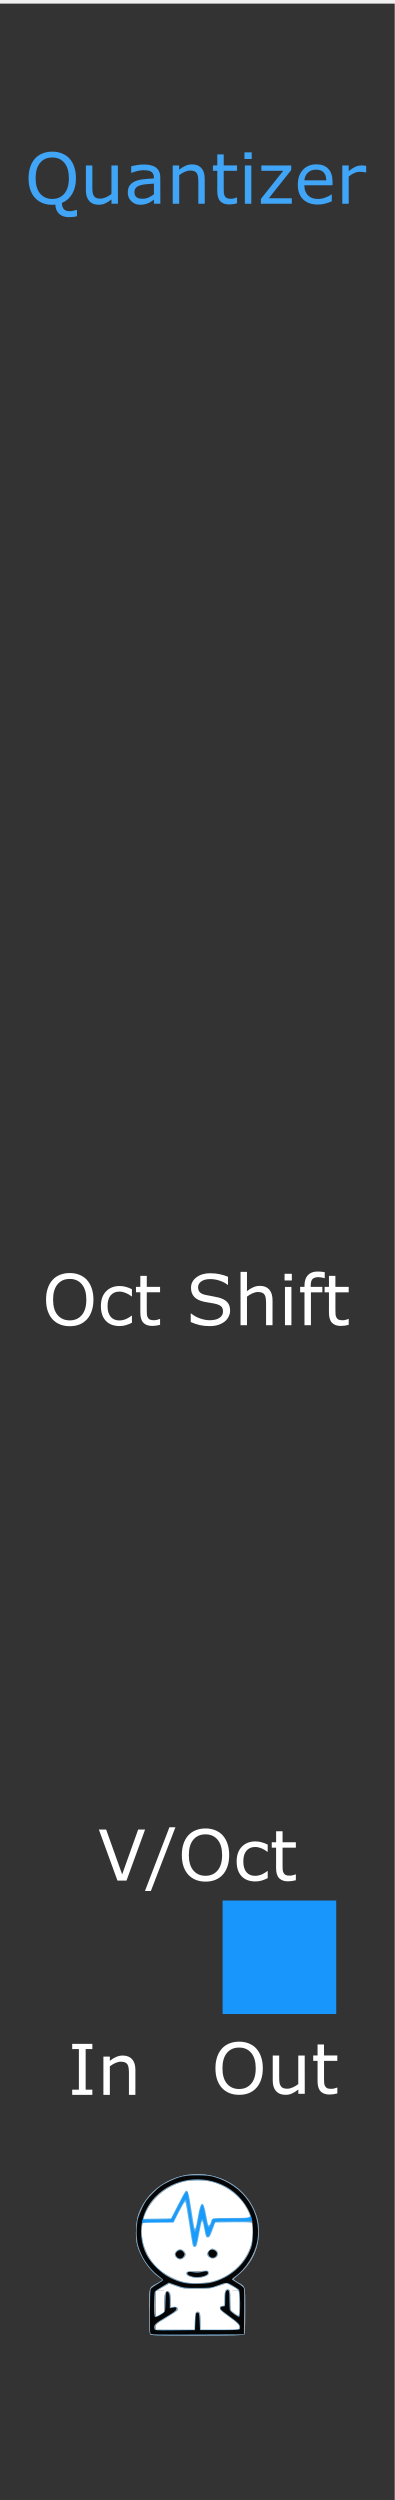
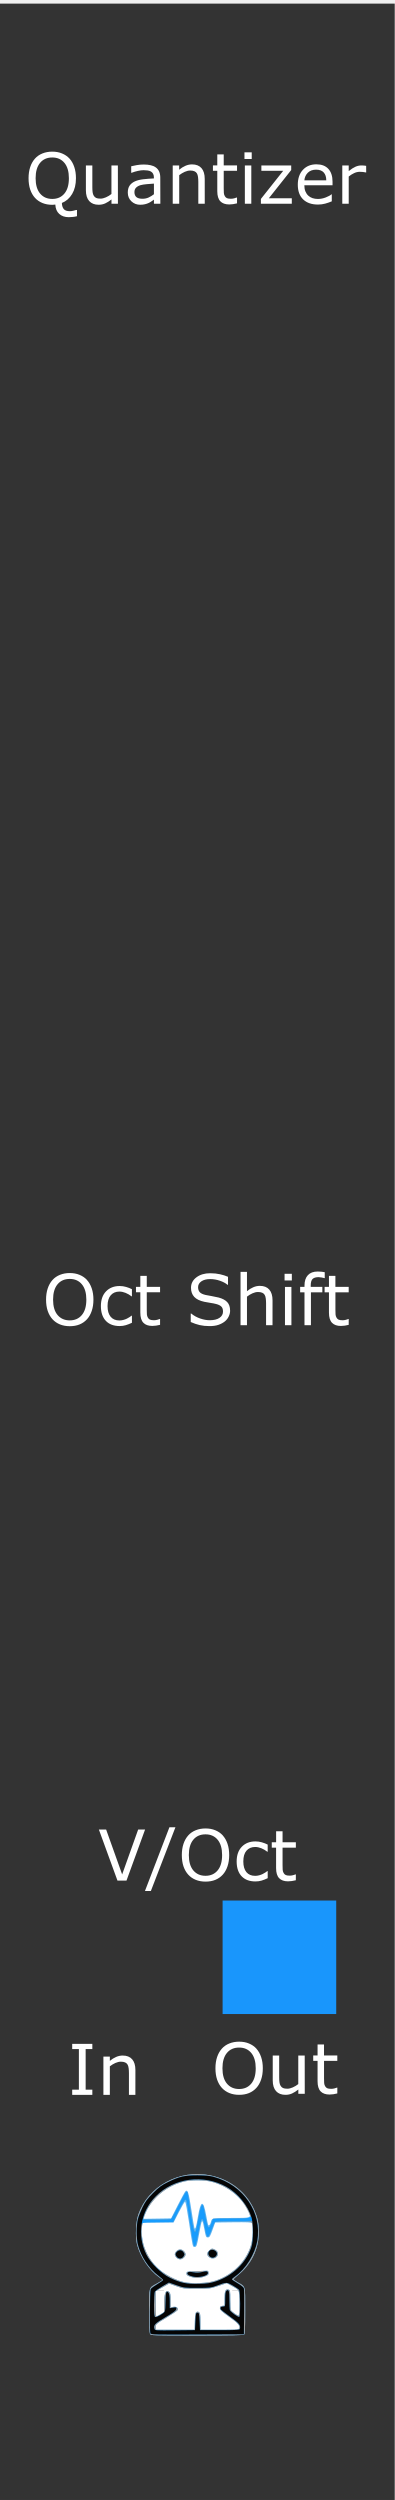
<svg xmlns="http://www.w3.org/2000/svg" width="60" height="380" viewBox="0 0 15.875 100.542" version="1.1" id="svg12553">
  <defs id="defs12547" />
  <g id="layer1" transform="translate(-26.5435,-161.3065)">
    <path id="path33453" d="m 26.543,161.452 h 15.875 v 100.396 H 26.543 Z m 0,0" style="fill:#333333;fill-opacity:1;fill-rule:nonzero;stroke:none;stroke-width:0.118" />
    <rect y="237.772" x="35.528" height="4.5" width="4.505" id="rect909" style="fill:#1996fc;fill-opacity:1;stroke:#1996fc;stroke-width:0.064;stroke-miterlimit:4;stroke-dasharray:none;stroke-opacity:1" />
    <g transform="matrix(0.3775778,0,0,0.3775778,21.98829,156.3656)" id="layer1-8">
      <rect y="256.127" x="29.52" height="1.654" width="7.276" id="rect823" style="fill:#ffffff;fill-opacity:1;stroke:none;stroke-width:0.711;stroke-miterlimit:4;stroke-dasharray:none;stroke-opacity:1" />
      <rect y="256.573" x="28.644" height="0.512" width="9.08" id="rect821" style="fill:#ffffff;fill-opacity:1;stroke:none;stroke-width:0.177;stroke-miterlimit:4;stroke-dasharray:none;stroke-opacity:1" />
      <ellipse ry="5.87" rx="6.197" cy="250.787" cx="33.068" id="path817" style="fill:#ffffff;fill-opacity:1;stroke:none;stroke-width:0.295;stroke-miterlimit:4;stroke-dasharray:none;stroke-opacity:1" />
      <rect y="257.086" x="28.265" height="4.303" width="9.542" id="rect819" style="fill:#ffffff;fill-opacity:1;stroke:none;stroke-width:0.237;stroke-miterlimit:4;stroke-dasharray:none;stroke-opacity:1" />
      <path style="fill:#54b6fc;stroke-width:0.434" d="m 28.04,261.678 c -0.056,-0.105 -0.091,-1.053 -0.091,-2.469 0,-2.628 -0.065,-2.41 0.869,-2.923 0.298,-0.164 0.542,-0.323 0.542,-0.354 0,-0.031 -0.162,-0.168 -0.361,-0.306 -1.028,-0.712 -2.014,-2.178 -2.339,-3.476 -0.201,-0.804 -0.134,-2.391 0.135,-3.177 1.033,-3.025 4.386,-4.855 7.662,-4.182 2.136,0.439 3.833,1.772 4.691,3.685 0.362,0.807 0.484,1.414 0.482,2.393 -0.004,1.763 -0.804,3.401 -2.222,4.55 -0.255,0.206 -0.463,0.406 -0.463,0.444 0,0.038 0.189,0.176 0.419,0.308 0.881,0.502 0.816,0.261 0.816,3.029 0,1.777 -0.029,2.465 -0.106,2.542 -0.08,0.08 -1.316,0.106 -5.024,0.106 -4.772,0 -4.921,-0.006 -5.009,-0.171 z m 4.778,-1.341 c 0.02,-0.721 0.054,-0.913 0.172,-0.987 0.106,-0.067 0.185,-0.06 0.287,0.024 0.11,0.091 0.14,0.3 0.14,0.987 v 0.871 h 2.031 c 1.726,0 2.039,-0.019 2.082,-0.132 0.119,-0.309 -0.084,-0.549 -1.049,-1.236 -0.807,-0.575 -0.992,-0.748 -0.992,-0.926 0,-0.173 0.051,-0.224 0.243,-0.246 l 0.243,-0.028 v -0.727 c 0,-0.823 0.113,-1.085 0.426,-0.986 0.182,0.058 0.192,0.111 0.193,1.091 6.9e-4,0.567 0.031,1.072 0.066,1.123 0.107,0.154 0.691,0.569 0.801,0.569 0.073,0 0.102,-0.378 0.102,-1.309 0,-1.485 0.045,-1.383 -0.823,-1.868 l -0.514,-0.287 -0.896,0.299 c -0.87,0.29 -0.938,0.299 -2.308,0.299 -1.356,-2.1e-4 -1.442,-0.011 -2.178,-0.274 l -0.766,-0.274 -0.711,0.401 -0.711,0.401 v 1.351 c 0,0.743 0.023,1.351 0.05,1.351 0.028,0 0.226,-0.103 0.441,-0.229 l 0.391,-0.229 0.001,-0.896 c 0.002,-1.148 0.206,-1.601 0.562,-1.246 0.109,0.108 0.143,0.319 0.143,0.88 v 0.738 l 0.291,-0.047 c 0.315,-0.051 0.543,0.116 0.459,0.335 -0.026,0.068 -0.562,0.432 -1.192,0.81 -1.114,0.668 -1.145,0.695 -1.145,0.991 v 0.304 h 2.069 2.069 z m 2.265,-4.357 c 1.82,-0.609 3.301,-2.14 3.754,-3.881 0.142,-0.544 0.182,-2.033 0.061,-2.224 -0.055,-0.086 -0.514,-0.106 -1.993,-0.088 l -1.922,0.024 -0.286,0.794 c -0.25,0.695 -0.312,0.794 -0.495,0.794 -0.194,0 -0.22,-0.059 -0.362,-0.827 -0.233,-1.261 -0.264,-1.241 -0.55,0.35 -0.251,1.396 -0.283,1.491 -0.499,1.491 -0.209,0 -0.198,0.045 -0.591,-2.595 -0.18,-1.209 -0.367,-2.211 -0.415,-2.227 -0.049,-0.016 -0.346,0.477 -0.661,1.095 l -0.573,1.124 -1.65,0.024 -1.65,0.024 -0.06,0.318 c -0.101,0.538 0.021,1.633 0.256,2.31 0.481,1.383 1.462,2.473 2.839,3.154 1.07,0.529 1.688,0.657 2.999,0.618 0.871,-0.027 1.19,-0.075 1.799,-0.279 z m -2.582,-0.346 c -0.501,-0.142 -0.612,-0.231 -0.569,-0.456 0.028,-0.144 0.13,-0.166 0.868,-0.179 0.46,-0.008 0.975,-0.028 1.145,-0.044 0.276,-0.024 0.311,-0.006 0.335,0.202 0.023,0.197 -0.025,0.252 -0.329,0.374 -0.523,0.209 -0.966,0.241 -1.451,0.103 z m -1.642,-2.075 c -0.097,-0.097 -0.176,-0.256 -0.176,-0.353 0,-0.245 0.308,-0.529 0.573,-0.529 0.265,0 0.573,0.285 0.573,0.529 0,0.245 -0.308,0.529 -0.573,0.529 -0.121,0 -0.3,-0.079 -0.397,-0.176 z m 3.44,-0.088 c -0.233,-0.233 -0.223,-0.403 0.04,-0.665 0.244,-0.243 0.33,-0.26 0.605,-0.115 0.242,0.127 0.322,0.246 0.324,0.48 0.003,0.434 -0.637,0.632 -0.969,0.3 z m -1.151,-4.277 c 0.297,-1.786 0.576,-1.832 0.875,-0.145 0.098,0.551 0.197,1.021 0.221,1.045 0.083,0.083 0.212,-0.061 0.273,-0.303 0.117,-0.466 0.107,-0.464 2.177,-0.464 2.189,0 2.147,0.016 1.846,-0.665 -0.655,-1.482 -2.161,-2.712 -3.888,-3.177 -0.774,-0.209 -2.315,-0.214 -3.087,-0.011 -1.863,0.489 -3.434,1.84 -4.062,3.493 l -0.172,0.453 1.478,-0.024 1.478,-0.024 0.706,-1.385 c 0.388,-0.762 0.755,-1.435 0.816,-1.496 0.245,-0.245 0.364,0.125 0.643,1.997 0.152,1.018 0.297,1.885 0.322,1.926 0.103,0.166 0.193,-0.126 0.374,-1.219 z" id="path4012-0" />
      <path style="fill:#a0a0a0;stroke-width:0.434" d="m 28.04,261.678 c -0.056,-0.105 -0.091,-1.053 -0.091,-2.469 0,-2.628 -0.065,-2.41 0.869,-2.923 0.298,-0.164 0.542,-0.323 0.542,-0.354 0,-0.031 -0.162,-0.168 -0.361,-0.306 -1.028,-0.712 -2.014,-2.178 -2.339,-3.476 -0.201,-0.804 -0.134,-2.391 0.135,-3.177 1.033,-3.025 4.386,-4.855 7.662,-4.182 2.136,0.439 3.833,1.772 4.691,3.685 0.362,0.807 0.484,1.414 0.482,2.393 -0.004,1.763 -0.804,3.401 -2.222,4.55 -0.255,0.206 -0.463,0.406 -0.463,0.444 0,0.038 0.189,0.176 0.419,0.308 0.881,0.502 0.816,0.261 0.816,3.029 0,1.777 -0.029,2.465 -0.106,2.542 -0.08,0.08 -1.316,0.106 -5.024,0.106 -4.772,0 -4.921,-0.006 -5.009,-0.171 z m 4.778,-1.341 c 0.02,-0.721 0.054,-0.913 0.172,-0.987 0.106,-0.067 0.185,-0.06 0.287,0.024 0.11,0.091 0.14,0.3 0.14,0.987 v 0.871 h 2.031 c 1.726,0 2.039,-0.019 2.082,-0.132 0.119,-0.309 -0.084,-0.549 -1.049,-1.236 -0.807,-0.575 -0.992,-0.748 -0.992,-0.926 0,-0.173 0.051,-0.224 0.243,-0.246 l 0.243,-0.028 v -0.727 c 0,-0.823 0.113,-1.085 0.426,-0.986 0.182,0.058 0.192,0.111 0.193,1.091 6.9e-4,0.567 0.031,1.072 0.066,1.123 0.107,0.154 0.691,0.569 0.801,0.569 0.073,0 0.102,-0.378 0.102,-1.309 0,-1.485 0.045,-1.383 -0.823,-1.868 l -0.514,-0.287 -0.896,0.299 c -0.87,0.29 -0.938,0.299 -2.308,0.299 -1.356,-2.1e-4 -1.442,-0.011 -2.178,-0.274 l -0.766,-0.274 -0.711,0.401 -0.711,0.401 v 1.351 c 0,0.743 0.023,1.351 0.05,1.351 0.028,0 0.226,-0.103 0.441,-0.229 l 0.391,-0.229 0.001,-0.896 c 0.002,-1.148 0.206,-1.601 0.562,-1.246 0.109,0.108 0.143,0.319 0.143,0.88 v 0.738 l 0.291,-0.047 c 0.315,-0.051 0.543,0.116 0.459,0.335 -0.026,0.068 -0.562,0.432 -1.192,0.81 -1.114,0.668 -1.145,0.695 -1.145,0.991 v 0.304 h 2.069 2.069 z m 2.265,-4.357 c 1.404,-0.47 2.641,-1.501 3.294,-2.744 0.429,-0.817 0.595,-1.49 0.594,-2.407 -0.002,-1.268 0.206,-1.15 -2.032,-1.15 -1.443,0 -1.943,0.028 -1.996,0.11 -0.039,0.061 -0.191,0.427 -0.338,0.815 -0.382,1.01 -0.497,0.979 -0.708,-0.195 -0.249,-1.385 -0.37,-1.312 -0.675,0.409 -0.236,1.333 -0.338,1.629 -0.503,1.458 -0.044,-0.046 -0.224,-1.076 -0.399,-2.289 -0.378,-2.616 -0.375,-2.602 -0.516,-2.602 -0.061,0 -0.377,0.536 -0.703,1.191 l -0.593,1.191 h -1.627 -1.627 l -0.061,0.409 c -0.234,1.56 0.483,3.428 1.762,4.586 0.633,0.573 1.869,1.215 2.698,1.401 0.934,0.209 2.512,0.125 3.431,-0.182 z m -2.582,-0.346 c -0.501,-0.142 -0.612,-0.231 -0.569,-0.456 0.028,-0.144 0.13,-0.166 0.868,-0.179 0.46,-0.008 0.975,-0.028 1.145,-0.044 0.276,-0.024 0.311,-0.006 0.335,0.202 0.023,0.197 -0.025,0.252 -0.329,0.374 -0.523,0.209 -0.966,0.241 -1.451,0.103 z m -1.642,-2.075 c -0.097,-0.097 -0.176,-0.256 -0.176,-0.353 0,-0.245 0.308,-0.529 0.573,-0.529 0.265,0 0.573,0.285 0.573,0.529 0,0.245 -0.308,0.529 -0.573,0.529 -0.121,0 -0.3,-0.079 -0.397,-0.176 z m 3.44,-0.088 c -0.233,-0.233 -0.223,-0.403 0.04,-0.665 0.244,-0.243 0.33,-0.26 0.605,-0.115 0.242,0.127 0.322,0.246 0.324,0.48 0.003,0.434 -0.637,0.632 -0.969,0.3 z m -1.098,-4.102 c 0.212,-1.21 0.334,-1.553 0.495,-1.384 0.033,0.034 0.152,0.578 0.265,1.209 0.233,1.298 0.344,1.421 0.618,0.684 l 0.173,-0.463 h 1.973 c 1.085,0 1.992,-0.032 2.016,-0.07 0.08,-0.13 -0.357,-1.059 -0.774,-1.642 -0.728,-1.02 -1.982,-1.859 -3.316,-2.219 -0.774,-0.209 -2.315,-0.214 -3.087,-0.011 -1.085,0.285 -1.999,0.809 -2.786,1.596 -0.677,0.678 -1.199,1.509 -1.403,2.235 l -0.056,0.199 1.439,-9.8e-4 c 0.791,-6.2e-4 1.484,-0.031 1.539,-0.066 0.055,-0.035 0.422,-0.71 0.816,-1.498 0.672,-1.345 0.811,-1.547 0.929,-1.356 0.026,0.043 0.17,0.925 0.319,1.962 0.278,1.931 0.382,2.372 0.527,2.228 0.045,-0.045 0.185,-0.675 0.312,-1.402 z" id="path4010-4" />
      <path style="fill:#179cfd;stroke-width:0.434" d="m 28.084,261.621 c -0.093,-0.243 -0.061,-4.534 0.036,-4.715 0.049,-0.092 0.367,-0.329 0.706,-0.527 0.339,-0.198 0.616,-0.396 0.616,-0.441 0,-0.045 -0.225,-0.251 -0.501,-0.459 -1.007,-0.76 -1.863,-2.054 -2.183,-3.301 -0.176,-0.689 -0.179,-2.04 -0.005,-2.725 0.073,-0.289 0.298,-0.863 0.5,-1.275 0.293,-0.599 0.519,-0.902 1.124,-1.507 0.628,-0.628 0.899,-0.827 1.594,-1.168 1.207,-0.593 1.759,-0.719 3.131,-0.714 0.807,0.002 1.312,0.05 1.705,0.157 3.201,0.88 5.195,3.814 4.654,6.848 -0.248,1.393 -1.242,2.983 -2.337,3.742 -0.199,0.138 -0.361,0.283 -0.361,0.323 0,0.04 0.277,0.234 0.617,0.432 0.393,0.23 0.634,0.431 0.664,0.555 0.026,0.107 0.036,1.247 0.023,2.532 l -0.025,2.337 -4.951,0.022 c -4.458,0.021 -4.956,0.008 -5.005,-0.117 z m 4.797,-1.272 c 0.041,-0.853 0.058,-0.926 0.22,-0.926 0.162,0 0.18,0.073 0.22,0.926 l 0.044,0.926 h 2.115 c 1.979,0 2.117,-0.011 2.146,-0.161 0.074,-0.385 -0.088,-0.582 -1.039,-1.263 -0.532,-0.381 -0.989,-0.746 -1.015,-0.811 -0.071,-0.177 0.026,-0.279 0.267,-0.279 0.212,0 0.215,-0.011 0.215,-0.783 0,-0.578 0.034,-0.811 0.128,-0.89 0.248,-0.205 0.313,-0.006 0.313,0.965 0,0.527 0.024,1.02 0.053,1.096 0.076,0.197 0.896,0.781 1.003,0.715 0.137,-0.085 0.118,-2.71 -0.02,-2.883 -0.061,-0.076 -0.366,-0.285 -0.679,-0.465 -0.638,-0.367 -0.665,-0.367 -1.68,0.011 -0.62,0.23 -0.749,0.246 -2.073,0.248 -1.368,0.002 -1.436,-0.006 -2.23,-0.283 l -0.819,-0.286 -0.707,0.411 c -0.389,0.226 -0.745,0.481 -0.791,0.567 -0.046,0.086 -0.083,0.715 -0.083,1.399 0,0.998 0.025,1.253 0.126,1.292 0.157,0.06 0.906,-0.369 1.022,-0.587 0.047,-0.088 0.086,-0.578 0.086,-1.088 0,-0.958 0.09,-1.207 0.322,-0.89 0.077,0.105 0.119,0.42 0.119,0.896 v 0.734 l 0.361,-0.058 c 0.341,-0.055 0.359,-0.047 0.331,0.15 -0.023,0.161 -0.281,0.355 -1.149,0.866 -1.146,0.674 -1.302,0.842 -1.171,1.254 0.052,0.163 0.145,0.169 2.186,0.147 l 2.132,-0.024 z m 2.161,-4.262 c 1.77,-0.58 3.168,-1.903 3.761,-3.559 0.192,-0.537 0.328,-2.182 0.217,-2.624 l -0.057,-0.226 h -1.977 c -1.485,0 -1.995,0.027 -2.049,0.11 -0.039,0.06 -0.191,0.427 -0.338,0.815 -0.382,1.01 -0.497,0.979 -0.708,-0.195 -0.249,-1.385 -0.37,-1.312 -0.675,0.409 -0.236,1.333 -0.338,1.629 -0.503,1.458 -0.044,-0.046 -0.224,-1.076 -0.399,-2.289 -0.378,-2.616 -0.375,-2.602 -0.516,-2.602 -0.061,0 -0.377,0.536 -0.703,1.191 l -0.593,1.191 h -1.629 c -1.902,0 -1.811,-0.05 -1.811,0.994 0,0.804 0.255,1.837 0.633,2.561 0.424,0.814 1.61,1.96 2.461,2.378 1.097,0.54 1.794,0.687 3.08,0.65 0.893,-0.024 1.237,-0.075 1.808,-0.262 z m -2.425,-0.514 c -0.479,-0.107 -0.704,-0.288 -0.55,-0.441 0.076,-0.077 0.232,-0.081 0.586,-0.016 0.357,0.065 0.6,0.057 0.936,-0.029 0.482,-0.123 0.615,-0.099 0.615,0.114 0,0.289 -0.958,0.514 -1.587,0.373 z m -1.706,-2.087 c -0.19,-0.21 -0.185,-0.394 0.015,-0.575 0.233,-0.211 0.518,-0.18 0.685,0.074 0.134,0.204 0.134,0.237 0,0.441 -0.172,0.262 -0.492,0.289 -0.7,0.059 z m 3.422,-0.141 c -0.271,-0.414 0.199,-0.82 0.626,-0.54 0.247,0.162 0.279,0.415 0.078,0.616 -0.208,0.208 -0.541,0.172 -0.703,-0.076 z m -1.138,-3.976 c 0.212,-1.21 0.334,-1.553 0.495,-1.384 0.033,0.034 0.152,0.578 0.265,1.209 0.233,1.298 0.344,1.421 0.618,0.685 l 0.172,-0.461 2.001,-0.024 c 2.353,-0.028 2.281,0.016 1.724,-1.058 -0.43,-0.828 -1.435,-1.853 -2.28,-2.322 -3.036,-1.688 -6.967,-0.617 -8.491,2.311 -0.206,0.395 -0.374,0.822 -0.374,0.948 v 0.229 l 1.433,-9.7e-4 c 0.788,-6e-4 1.478,-0.031 1.533,-0.066 0.055,-0.035 0.422,-0.71 0.816,-1.498 0.672,-1.344 0.811,-1.547 0.929,-1.356 0.026,0.043 0.17,0.925 0.319,1.962 0.278,1.931 0.382,2.372 0.527,2.228 0.045,-0.045 0.185,-0.675 0.312,-1.402 z" id="path4008-5" />
      <path style="fill:#050505;fill-opacity:1;stroke-width:0.434" d="m 28.084,261.621 c -0.093,-0.243 -0.061,-4.534 0.036,-4.715 0.049,-0.092 0.367,-0.329 0.706,-0.527 0.339,-0.198 0.616,-0.396 0.616,-0.441 0,-0.045 -0.225,-0.251 -0.501,-0.459 -1.007,-0.76 -1.863,-2.054 -2.183,-3.301 -0.176,-0.689 -0.179,-2.04 -0.005,-2.725 0.073,-0.289 0.298,-0.863 0.5,-1.275 0.293,-0.599 0.519,-0.902 1.124,-1.507 0.628,-0.628 0.899,-0.827 1.594,-1.168 1.207,-0.593 1.759,-0.719 3.131,-0.714 0.807,0.002 1.312,0.05 1.705,0.157 3.201,0.88 5.195,3.814 4.654,6.848 -0.248,1.393 -1.242,2.983 -2.337,3.742 -0.199,0.138 -0.361,0.283 -0.361,0.323 0,0.04 0.277,0.234 0.617,0.432 0.393,0.23 0.634,0.431 0.664,0.555 0.026,0.107 0.036,1.247 0.023,2.532 l -0.025,2.337 -4.951,0.022 c -4.458,0.021 -4.956,0.008 -5.005,-0.117 z m 4.797,-1.272 c 0.041,-0.853 0.058,-0.926 0.22,-0.926 0.162,0 0.18,0.073 0.22,0.926 l 0.044,0.926 h 2.115 c 1.979,0 2.117,-0.011 2.146,-0.161 0.074,-0.385 -0.088,-0.582 -1.039,-1.263 -0.532,-0.381 -0.989,-0.746 -1.015,-0.811 -0.071,-0.177 0.026,-0.279 0.267,-0.279 0.212,0 0.215,-0.011 0.215,-0.783 0,-0.578 0.034,-0.811 0.128,-0.89 0.248,-0.205 0.313,-0.006 0.313,0.965 0,0.527 0.024,1.02 0.053,1.096 0.076,0.197 0.896,0.781 1.003,0.715 0.137,-0.085 0.118,-2.71 -0.02,-2.883 -0.061,-0.076 -0.366,-0.285 -0.679,-0.465 -0.638,-0.367 -0.665,-0.367 -1.68,0.011 -0.62,0.23 -0.749,0.246 -2.073,0.248 -1.368,0.002 -1.436,-0.006 -2.23,-0.283 l -0.819,-0.286 -0.707,0.411 c -0.389,0.226 -0.745,0.481 -0.791,0.567 -0.046,0.086 -0.083,0.715 -0.083,1.399 0,0.998 0.025,1.253 0.126,1.292 0.157,0.06 0.906,-0.369 1.022,-0.587 0.047,-0.088 0.086,-0.578 0.086,-1.088 0,-0.958 0.09,-1.207 0.322,-0.89 0.077,0.105 0.119,0.42 0.119,0.896 v 0.734 l 0.361,-0.058 c 0.341,-0.055 0.359,-0.047 0.331,0.15 -0.023,0.161 -0.281,0.355 -1.149,0.866 -1.146,0.674 -1.302,0.842 -1.171,1.254 0.052,0.163 0.145,0.169 2.186,0.147 l 2.132,-0.024 z m 2.161,-4.262 c 1.798,-0.589 3.232,-1.974 3.805,-3.675 0.213,-0.633 0.222,-2.367 0.016,-3.1 -0.357,-1.268 -1.453,-2.621 -2.673,-3.299 -2.478,-1.377 -5.597,-0.959 -7.542,1.011 -1.634,1.655 -2.028,4.114 -0.994,6.203 0.444,0.898 1.577,2.017 2.501,2.471 1.097,0.54 1.794,0.687 3.08,0.65 0.893,-0.024 1.237,-0.076 1.808,-0.262 z m -2.425,-0.514 c -0.479,-0.107 -0.704,-0.288 -0.55,-0.441 0.076,-0.077 0.232,-0.081 0.586,-0.016 0.357,0.065 0.6,0.057 0.936,-0.029 0.482,-0.123 0.615,-0.099 0.615,0.114 0,0.289 -0.958,0.514 -1.587,0.373 z m -1.706,-2.087 c -0.19,-0.21 -0.185,-0.394 0.015,-0.575 0.233,-0.211 0.518,-0.18 0.685,0.074 0.134,0.204 0.134,0.237 0,0.441 -0.172,0.262 -0.492,0.289 -0.7,0.059 z m 3.422,-0.141 c -0.271,-0.414 0.199,-0.82 0.626,-0.54 0.247,0.162 0.279,0.415 0.078,0.616 -0.208,0.208 -0.541,0.172 -0.703,-0.076 z" id="path4006-7" />
    </g>
-     <path style="font-size:2.822px;-inkscape-font-specification:'sans-serif Bold';fill:#40a5f7;stroke-width:0.265" d="m 29.639,170.002 q -0.083,0.021 -0.164,0.029 -0.08,0.01 -0.164,0.01 -0.24,0 -0.386,-0.132 -0.145,-0.131 -0.157,-0.376 -0.033,0.006 -0.065,0.007 -0.03,0.003 -0.059,0.003 -0.216,0 -0.394,-0.072 -0.176,-0.072 -0.3,-0.208 -0.124,-0.136 -0.192,-0.335 -0.066,-0.198 -0.066,-0.453 0,-0.251 0.066,-0.449 0.066,-0.2 0.193,-0.342 0.121,-0.135 0.3,-0.207 0.181,-0.072 0.393,-0.072 0.22,0 0.395,0.073 0.176,0.072 0.299,0.205 0.125,0.138 0.192,0.338 0.068,0.2 0.068,0.453 0,0.376 -0.154,0.634 -0.153,0.258 -0.412,0.361 0.005,0.157 0.074,0.244 0.069,0.087 0.251,0.087 0.057,0 0.134,-0.018 0.079,-0.017 0.112,-0.03 h 0.037 z m -0.325,-1.528 q 0,-0.4 -0.179,-0.616 -0.179,-0.218 -0.489,-0.218 -0.313,0 -0.492,0.218 -0.178,0.216 -0.178,0.616 0,0.404 0.182,0.619 0.182,0.214 0.488,0.214 0.306,0 0.486,-0.214 0.182,-0.215 0.182,-0.619 z m 1.972,1.025 h -0.259 v -0.171 q -0.131,0.103 -0.251,0.158 -0.12,0.055 -0.265,0.055 -0.243,0 -0.378,-0.147 -0.135,-0.149 -0.135,-0.435 v -0.999 h 0.259 v 0.876 q 0,0.117 0.011,0.201 0.011,0.083 0.047,0.142 0.037,0.061 0.096,0.088 0.059,0.028 0.172,0.028 0.101,0 0.219,-0.052 0.12,-0.052 0.223,-0.134 v -1.149 h 0.259 z m 1.706,0 h -0.258 v -0.164 q -0.034,0.023 -0.094,0.066 -0.058,0.041 -0.113,0.066 -0.065,0.032 -0.149,0.052 -0.084,0.022 -0.197,0.022 -0.208,0 -0.353,-0.138 -0.145,-0.138 -0.145,-0.351 0,-0.175 0.074,-0.282 0.076,-0.109 0.215,-0.171 0.141,-0.062 0.338,-0.084 0.197,-0.022 0.423,-0.033 v -0.04 q 0,-0.088 -0.032,-0.146 -0.03,-0.058 -0.088,-0.091 -0.055,-0.032 -0.132,-0.043 -0.077,-0.011 -0.161,-0.011 -0.102,0 -0.227,0.028 -0.125,0.026 -0.259,0.077 H 31.82 v -0.263 q 0.076,-0.021 0.219,-0.045 0.143,-0.025 0.282,-0.025 0.163,0 0.282,0.028 0.121,0.026 0.209,0.091 0.087,0.063 0.132,0.164 0.045,0.101 0.045,0.249 z m -0.258,-0.379 v -0.429 q -0.119,0.007 -0.28,0.021 -0.16,0.014 -0.254,0.04 -0.112,0.032 -0.181,0.099 -0.069,0.066 -0.069,0.183 0,0.132 0.08,0.2 0.08,0.066 0.244,0.066 0.136,0 0.249,-0.052 0.113,-0.054 0.209,-0.128 z m 2.044,0.379 h -0.259 v -0.876 q 0,-0.106 -0.012,-0.198 -0.012,-0.094 -0.045,-0.146 -0.034,-0.058 -0.099,-0.085 -0.065,-0.029 -0.168,-0.029 -0.106,0 -0.222,0.052 -0.116,0.052 -0.222,0.134 v 1.149 H 33.49 v -1.539 h 0.259 v 0.171 q 0.121,-0.101 0.251,-0.157 0.13,-0.057 0.266,-0.057 0.249,0 0.38,0.15 0.131,0.15 0.131,0.433 z m 1.298,-0.014 q -0.073,0.019 -0.16,0.032 -0.085,0.012 -0.153,0.012 -0.236,0 -0.358,-0.127 -0.123,-0.127 -0.123,-0.407 v -0.819 h -0.175 v -0.218 h 0.175 v -0.442 h 0.259 v 0.442 h 0.535 v 0.218 h -0.535 v 0.701 q 0,0.121 0.005,0.19 0.005,0.068 0.039,0.127 0.03,0.055 0.083,0.081 0.054,0.025 0.163,0.025 0.063,0 0.132,-0.018 0.069,-0.019 0.099,-0.032 h 0.014 z m 0.591,-1.783 h -0.292 v -0.269 h 0.292 z m -0.017,1.797 h -0.259 v -1.539 h 0.259 z m 1.629,0 h -1.243 v -0.192 l 0.897,-1.131 h -0.878 v -0.216 h 1.2 v 0.185 l -0.901,1.136 h 0.925 z m 1.638,-0.743 H 38.783 q 0,0.142 0.043,0.248 0.043,0.105 0.117,0.172 0.072,0.066 0.169,0.099 0.099,0.033 0.218,0.033 0.157,0 0.316,-0.062 0.16,-0.063 0.227,-0.124 h 0.014 v 0.282 q -0.131,0.055 -0.267,0.092 -0.136,0.037 -0.287,0.037 -0.383,0 -0.598,-0.207 -0.215,-0.208 -0.215,-0.59 0,-0.378 0.205,-0.599 0.207,-0.222 0.543,-0.222 0.311,0 0.48,0.182 0.169,0.182 0.169,0.517 z m -0.252,-0.198 q -0.001,-0.204 -0.103,-0.316 -0.101,-0.112 -0.307,-0.112 -0.208,0 -0.332,0.123 -0.123,0.123 -0.139,0.305 z m 1.605,-0.316 h -0.014 q -0.058,-0.014 -0.113,-0.019 -0.054,-0.007 -0.128,-0.007 -0.12,0 -0.232,0.054 -0.112,0.052 -0.215,0.136 v 1.093 h -0.259 v -1.539 h 0.259 v 0.227 q 0.154,-0.124 0.271,-0.175 0.119,-0.052 0.241,-0.052 0.068,0 0.098,0.004 0.03,0.003 0.091,0.012 z" id="text1" aria-label="Quantizer" />
+     <path style="font-size:2.822px;-inkscape-font-specification:'sans-serif Bold';fill:#ffffff;stroke-width:0.265" d="m 29.639,170.002 q -0.083,0.021 -0.164,0.029 -0.08,0.01 -0.164,0.01 -0.24,0 -0.386,-0.132 -0.145,-0.131 -0.157,-0.376 -0.033,0.006 -0.065,0.007 -0.03,0.003 -0.059,0.003 -0.216,0 -0.394,-0.072 -0.176,-0.072 -0.3,-0.208 -0.124,-0.136 -0.192,-0.335 -0.066,-0.198 -0.066,-0.453 0,-0.251 0.066,-0.449 0.066,-0.2 0.193,-0.342 0.121,-0.135 0.3,-0.207 0.181,-0.072 0.393,-0.072 0.22,0 0.395,0.073 0.176,0.072 0.299,0.205 0.125,0.138 0.192,0.338 0.068,0.2 0.068,0.453 0,0.376 -0.154,0.634 -0.153,0.258 -0.412,0.361 0.005,0.157 0.074,0.244 0.069,0.087 0.251,0.087 0.057,0 0.134,-0.018 0.079,-0.017 0.112,-0.03 h 0.037 z m -0.325,-1.528 q 0,-0.4 -0.179,-0.616 -0.179,-0.218 -0.489,-0.218 -0.313,0 -0.492,0.218 -0.178,0.216 -0.178,0.616 0,0.404 0.182,0.619 0.182,0.214 0.488,0.214 0.306,0 0.486,-0.214 0.182,-0.215 0.182,-0.619 z m 1.972,1.025 h -0.259 v -0.171 q -0.131,0.103 -0.251,0.158 -0.12,0.055 -0.265,0.055 -0.243,0 -0.378,-0.147 -0.135,-0.149 -0.135,-0.435 v -0.999 h 0.259 v 0.876 q 0,0.117 0.011,0.201 0.011,0.083 0.047,0.142 0.037,0.061 0.096,0.088 0.059,0.028 0.172,0.028 0.101,0 0.219,-0.052 0.12,-0.052 0.223,-0.134 v -1.149 h 0.259 z m 1.706,0 h -0.258 v -0.164 q -0.034,0.023 -0.094,0.066 -0.058,0.041 -0.113,0.066 -0.065,0.032 -0.149,0.052 -0.084,0.022 -0.197,0.022 -0.208,0 -0.353,-0.138 -0.145,-0.138 -0.145,-0.351 0,-0.175 0.074,-0.282 0.076,-0.109 0.215,-0.171 0.141,-0.062 0.338,-0.084 0.197,-0.022 0.423,-0.033 v -0.04 q 0,-0.088 -0.032,-0.146 -0.03,-0.058 -0.088,-0.091 -0.055,-0.032 -0.132,-0.043 -0.077,-0.011 -0.161,-0.011 -0.102,0 -0.227,0.028 -0.125,0.026 -0.259,0.077 H 31.82 v -0.263 q 0.076,-0.021 0.219,-0.045 0.143,-0.025 0.282,-0.025 0.163,0 0.282,0.028 0.121,0.026 0.209,0.091 0.087,0.063 0.132,0.164 0.045,0.101 0.045,0.249 z m -0.258,-0.379 v -0.429 q -0.119,0.007 -0.28,0.021 -0.16,0.014 -0.254,0.04 -0.112,0.032 -0.181,0.099 -0.069,0.066 -0.069,0.183 0,0.132 0.08,0.2 0.08,0.066 0.244,0.066 0.136,0 0.249,-0.052 0.113,-0.054 0.209,-0.128 z m 2.044,0.379 h -0.259 v -0.876 q 0,-0.106 -0.012,-0.198 -0.012,-0.094 -0.045,-0.146 -0.034,-0.058 -0.099,-0.085 -0.065,-0.029 -0.168,-0.029 -0.106,0 -0.222,0.052 -0.116,0.052 -0.222,0.134 v 1.149 H 33.49 v -1.539 h 0.259 v 0.171 q 0.121,-0.101 0.251,-0.157 0.13,-0.057 0.266,-0.057 0.249,0 0.38,0.15 0.131,0.15 0.131,0.433 z m 1.298,-0.014 q -0.073,0.019 -0.16,0.032 -0.085,0.012 -0.153,0.012 -0.236,0 -0.358,-0.127 -0.123,-0.127 -0.123,-0.407 v -0.819 h -0.175 v -0.218 h 0.175 v -0.442 h 0.259 v 0.442 h 0.535 v 0.218 h -0.535 v 0.701 q 0,0.121 0.005,0.19 0.005,0.068 0.039,0.127 0.03,0.055 0.083,0.081 0.054,0.025 0.163,0.025 0.063,0 0.132,-0.018 0.069,-0.019 0.099,-0.032 h 0.014 z m 0.591,-1.783 h -0.292 v -0.269 h 0.292 z m -0.017,1.797 h -0.259 v -1.539 h 0.259 z m 1.629,0 h -1.243 v -0.192 l 0.897,-1.131 h -0.878 v -0.216 h 1.2 v 0.185 l -0.901,1.136 h 0.925 z m 1.638,-0.743 H 38.783 q 0,0.142 0.043,0.248 0.043,0.105 0.117,0.172 0.072,0.066 0.169,0.099 0.099,0.033 0.218,0.033 0.157,0 0.316,-0.062 0.16,-0.063 0.227,-0.124 h 0.014 v 0.282 q -0.131,0.055 -0.267,0.092 -0.136,0.037 -0.287,0.037 -0.383,0 -0.598,-0.207 -0.215,-0.208 -0.215,-0.59 0,-0.378 0.205,-0.599 0.207,-0.222 0.543,-0.222 0.311,0 0.48,0.182 0.169,0.182 0.169,0.517 z m -0.252,-0.198 q -0.001,-0.204 -0.103,-0.316 -0.101,-0.112 -0.307,-0.112 -0.208,0 -0.332,0.123 -0.123,0.123 -0.139,0.305 z m 1.605,-0.316 h -0.014 q -0.058,-0.014 -0.113,-0.019 -0.054,-0.007 -0.128,-0.007 -0.12,0 -0.232,0.054 -0.112,0.052 -0.215,0.136 v 1.093 h -0.259 v -1.539 h 0.259 v 0.227 q 0.154,-0.124 0.271,-0.175 0.119,-0.052 0.241,-0.052 0.068,0 0.098,0.004 0.03,0.003 0.091,0.012 z" id="text1" aria-label="Quantizer" />
    <path style="font-size:2.822px;-inkscape-font-specification:'sans-serif Bold';fill:#ffffff;stroke-width:0.265;fill-opacity:1" d="m 32.378,234.885 -0.747,2.052 h -0.364 l -0.747,-2.052 h 0.292 l 0.644,1.805 0.644,-1.805 z m 1.221,-0.092 -0.988,2.563 h -0.238 l 0.984,-2.563 z m 1.902,0.328 q 0.125,0.138 0.192,0.338 0.068,0.2 0.068,0.453 0,0.254 -0.069,0.455 -0.068,0.2 -0.19,0.333 -0.127,0.139 -0.3,0.209 -0.172,0.07 -0.394,0.07 -0.216,0 -0.394,-0.072 -0.176,-0.072 -0.3,-0.208 -0.124,-0.136 -0.192,-0.335 -0.066,-0.198 -0.066,-0.453 0,-0.251 0.066,-0.449 0.066,-0.2 0.193,-0.342 0.121,-0.135 0.3,-0.207 0.181,-0.072 0.393,-0.072 0.22,0 0.395,0.073 0.176,0.072 0.299,0.205 z m -0.025,0.791 q 0,-0.4 -0.179,-0.616 -0.179,-0.218 -0.489,-0.218 -0.313,0 -0.492,0.218 -0.178,0.216 -0.178,0.616 0,0.404 0.182,0.619 0.182,0.214 0.488,0.214 0.306,0 0.486,-0.214 0.182,-0.215 0.182,-0.619 z m 1.834,0.929 q -0.13,0.062 -0.247,0.097 -0.116,0.034 -0.247,0.034 -0.167,0 -0.306,-0.048 -0.139,-0.05 -0.238,-0.149 -0.101,-0.099 -0.156,-0.251 -0.055,-0.152 -0.055,-0.354 0,-0.378 0.207,-0.593 0.208,-0.215 0.548,-0.215 0.132,0 0.259,0.037 0.128,0.037 0.234,0.091 v 0.288 h -0.014 q -0.119,-0.092 -0.245,-0.142 -0.125,-0.05 -0.245,-0.05 -0.22,0 -0.349,0.149 -0.127,0.147 -0.127,0.434 0,0.278 0.124,0.429 0.125,0.149 0.351,0.149 0.079,0 0.16,-0.021 0.081,-0.021 0.146,-0.054 0.057,-0.029 0.106,-0.061 0.05,-0.033 0.079,-0.057 h 0.014 z m 1.131,0.083 q -0.073,0.019 -0.16,0.032 -0.085,0.012 -0.153,0.012 -0.236,0 -0.358,-0.127 -0.123,-0.127 -0.123,-0.407 v -0.819 H 37.473 v -0.218 h 0.175 v -0.442 h 0.259 v 0.442 h 0.535 v 0.218 h -0.535 v 0.701 q 0,0.121 0.005,0.19 0.005,0.068 0.039,0.127 0.03,0.055 0.083,0.081 0.054,0.025 0.163,0.025 0.063,0 0.132,-0.018 0.069,-0.019 0.099,-0.032 h 0.014 z" id="text1-2" aria-label="V/Oct" />
    <path style="font-size:2.822px;-inkscape-font-specification:'sans-serif Bold';fill:#ffffff;stroke-width:0.265;fill-opacity:1" d="m 30.257,245.555 h -0.81 v -0.209 h 0.269 v -1.633 h -0.269 v -0.209 h 0.81 v 0.209 h -0.269 v 1.633 h 0.269 z m 1.731,0 h -0.259 v -0.876 q 0,-0.106 -0.012,-0.198 -0.012,-0.094 -0.045,-0.146 -0.034,-0.058 -0.099,-0.085 -0.065,-0.029 -0.168,-0.029 -0.106,0 -0.222,0.052 -0.116,0.052 -0.222,0.134 v 1.149 h -0.259 v -1.539 h 0.259 v 0.171 q 0.121,-0.101 0.251,-0.157 0.13,-0.057 0.266,-0.057 0.249,0 0.38,0.15 0.131,0.15 0.131,0.433 z" id="text1-2-5" aria-label="In" />
    <path style="font-size:2.822px;-inkscape-font-specification:'sans-serif Bold';fill:#ffffff;stroke-width:0.265;fill-opacity:1" d="m 36.853,243.696 q 0.125,0.138 0.192,0.338 0.068,0.2 0.068,0.453 0,0.254 -0.069,0.455 -0.068,0.2 -0.19,0.333 -0.127,0.139 -0.3,0.209 -0.172,0.07 -0.394,0.07 -0.216,0 -0.394,-0.072 -0.176,-0.072 -0.3,-0.208 -0.124,-0.136 -0.192,-0.335 -0.066,-0.198 -0.066,-0.453 0,-0.251 0.066,-0.449 0.066,-0.2 0.193,-0.342 0.121,-0.135 0.3,-0.207 0.181,-0.072 0.393,-0.072 0.22,0 0.395,0.073 0.176,0.072 0.299,0.205 z m -0.025,0.791 q 0,-0.4 -0.179,-0.616 -0.179,-0.218 -0.489,-0.218 -0.313,0 -0.492,0.218 -0.178,0.216 -0.178,0.616 0,0.404 0.182,0.619 0.182,0.214 0.488,0.214 0.306,0 0.486,-0.214 0.182,-0.215 0.182,-0.619 z m 1.972,1.025 h -0.259 v -0.171 q -0.131,0.103 -0.251,0.158 -0.12,0.055 -0.265,0.055 -0.243,0 -0.378,-0.147 -0.135,-0.149 -0.135,-0.435 v -0.999 h 0.259 v 0.876 q 0,0.117 0.011,0.201 0.011,0.083 0.047,0.142 0.037,0.061 0.096,0.088 0.059,0.028 0.172,0.028 0.101,0 0.219,-0.052 0.12,-0.052 0.223,-0.134 v -1.149 h 0.259 z m 1.309,-0.014 q -0.073,0.019 -0.16,0.032 -0.085,0.012 -0.153,0.012 -0.236,0 -0.358,-0.127 -0.123,-0.127 -0.123,-0.407 v -0.819 h -0.175 v -0.218 h 0.175 v -0.442 h 0.259 v 0.442 h 0.535 v 0.218 H 39.575 v 0.701 q 0,0.121 0.005,0.19 0.005,0.068 0.039,0.127 0.03,0.055 0.083,0.081 0.054,0.025 0.163,0.025 0.063,0 0.132,-0.018 0.069,-0.019 0.099,-0.032 h 0.014 z" id="text2" aria-label="Out" />
    <path style="font-size:2.822px;-inkscape-font-specification:'sans-serif Bold';fill:#ffffff;stroke-width:0.265;fill-opacity:1" d="m 30.041,212.784 q 0.125,0.138 0.192,0.338 0.068,0.2 0.068,0.453 0,0.254 -0.069,0.455 -0.068,0.2 -0.19,0.333 -0.127,0.139 -0.3,0.209 -0.172,0.07 -0.394,0.07 -0.216,0 -0.394,-0.072 -0.176,-0.072 -0.3,-0.208 -0.124,-0.136 -0.192,-0.335 -0.066,-0.198 -0.066,-0.453 0,-0.251 0.066,-0.449 0.066,-0.2 0.193,-0.342 0.121,-0.135 0.3,-0.207 0.181,-0.072 0.393,-0.072 0.22,0 0.395,0.073 0.176,0.072 0.299,0.205 z m -0.025,0.791 q 0,-0.4 -0.179,-0.616 -0.179,-0.218 -0.489,-0.218 -0.313,0 -0.492,0.218 -0.178,0.216 -0.178,0.616 0,0.404 0.182,0.619 0.182,0.214 0.488,0.214 0.306,0 0.486,-0.214 0.182,-0.215 0.182,-0.619 z m 1.834,0.929 q -0.13,0.062 -0.247,0.097 -0.116,0.035 -0.247,0.035 -0.167,0 -0.306,-0.048 -0.139,-0.05 -0.238,-0.149 -0.101,-0.099 -0.156,-0.251 -0.055,-0.152 -0.055,-0.354 0,-0.378 0.207,-0.593 0.208,-0.215 0.548,-0.215 0.132,0 0.259,0.037 0.128,0.037 0.234,0.091 v 0.288 h -0.014 q -0.119,-0.092 -0.245,-0.142 -0.125,-0.05 -0.245,-0.05 -0.22,0 -0.349,0.149 -0.127,0.147 -0.127,0.434 0,0.278 0.124,0.429 0.125,0.149 0.351,0.149 0.079,0 0.16,-0.021 0.081,-0.021 0.146,-0.054 0.057,-0.029 0.106,-0.061 0.05,-0.033 0.079,-0.057 h 0.014 z m 1.131,0.083 q -0.073,0.019 -0.16,0.032 -0.085,0.012 -0.153,0.012 -0.236,0 -0.358,-0.127 -0.123,-0.127 -0.123,-0.407 v -0.819 h -0.175 v -0.218 h 0.175 v -0.442 h 0.259 v 0.442 h 0.535 v 0.218 h -0.535 v 0.701 q 0,0.121 0.005,0.19 0.005,0.068 0.039,0.127 0.03,0.055 0.083,0.081 0.054,0.025 0.163,0.025 0.063,0 0.132,-0.018 0.069,-0.019 0.099,-0.032 h 0.014 z m 2.817,-0.572 q 0,0.12 -0.057,0.237 -0.055,0.117 -0.156,0.198 -0.11,0.088 -0.258,0.138 -0.146,0.05 -0.353,0.05 -0.222,0 -0.4,-0.041 -0.176,-0.041 -0.36,-0.123 v -0.342 h 0.019 q 0.156,0.13 0.36,0.2 0.204,0.07 0.383,0.07 0.254,0 0.394,-0.095 0.142,-0.095 0.142,-0.254 0,-0.136 -0.068,-0.201 -0.066,-0.065 -0.203,-0.101 -0.103,-0.028 -0.225,-0.045 -0.12,-0.018 -0.255,-0.045 -0.273,-0.058 -0.405,-0.197 -0.131,-0.141 -0.131,-0.365 0,-0.258 0.218,-0.422 0.218,-0.165 0.553,-0.165 0.216,0 0.397,0.041 0.181,0.041 0.32,0.102 v 0.322 h -0.019 q -0.117,-0.099 -0.309,-0.164 -0.19,-0.066 -0.39,-0.066 -0.219,0 -0.353,0.091 -0.132,0.091 -0.132,0.234 0,0.128 0.066,0.201 0.066,0.073 0.233,0.112 0.088,0.019 0.251,0.047 0.163,0.028 0.276,0.057 0.229,0.061 0.345,0.183 0.116,0.123 0.116,0.343 z m 1.705,0.586 h -0.259 v -0.876 q 0,-0.106 -0.012,-0.198 -0.012,-0.094 -0.045,-0.146 -0.034,-0.058 -0.099,-0.085 -0.065,-0.029 -0.168,-0.029 -0.106,0 -0.222,0.052 -0.116,0.052 -0.222,0.134 v 1.149 h -0.259 v -2.144 h 0.259 v 0.776 q 0.121,-0.101 0.251,-0.157 0.13,-0.057 0.266,-0.057 0.249,0 0.38,0.15 0.131,0.15 0.131,0.433 z m 0.777,-1.797 h -0.292 v -0.269 h 0.292 z m -0.017,1.797 h -0.259 v -1.539 h 0.259 z m 1.341,-1.893 h -0.014 q -0.043,-0.012 -0.112,-0.025 -0.069,-0.014 -0.121,-0.014 -0.167,0 -0.243,0.074 -0.074,0.073 -0.074,0.266 v 0.052 h 0.467 v 0.218 h -0.459 v 1.322 h -0.259 v -1.322 h -0.175 v -0.218 h 0.175 v -0.051 q 0,-0.274 0.136,-0.42 0.136,-0.147 0.394,-0.147 0.087,0 0.156,0.008 0.07,0.008 0.128,0.019 z m 0.963,1.88 q -0.073,0.019 -0.16,0.032 -0.085,0.012 -0.153,0.012 -0.236,0 -0.358,-0.127 -0.123,-0.127 -0.123,-0.407 v -0.819 h -0.175 v -0.218 h 0.175 v -0.442 h 0.259 v 0.442 h 0.535 v 0.218 H 40.033 v 0.701 q 0,0.121 0.005,0.19 0.005,0.068 0.039,0.127 0.03,0.055 0.083,0.081 0.054,0.025 0.163,0.025 0.063,0 0.132,-0.018 0.069,-0.019 0.099,-0.032 h 0.014 z" id="text3" aria-label="Oct Shift" />
  </g>
</svg>
